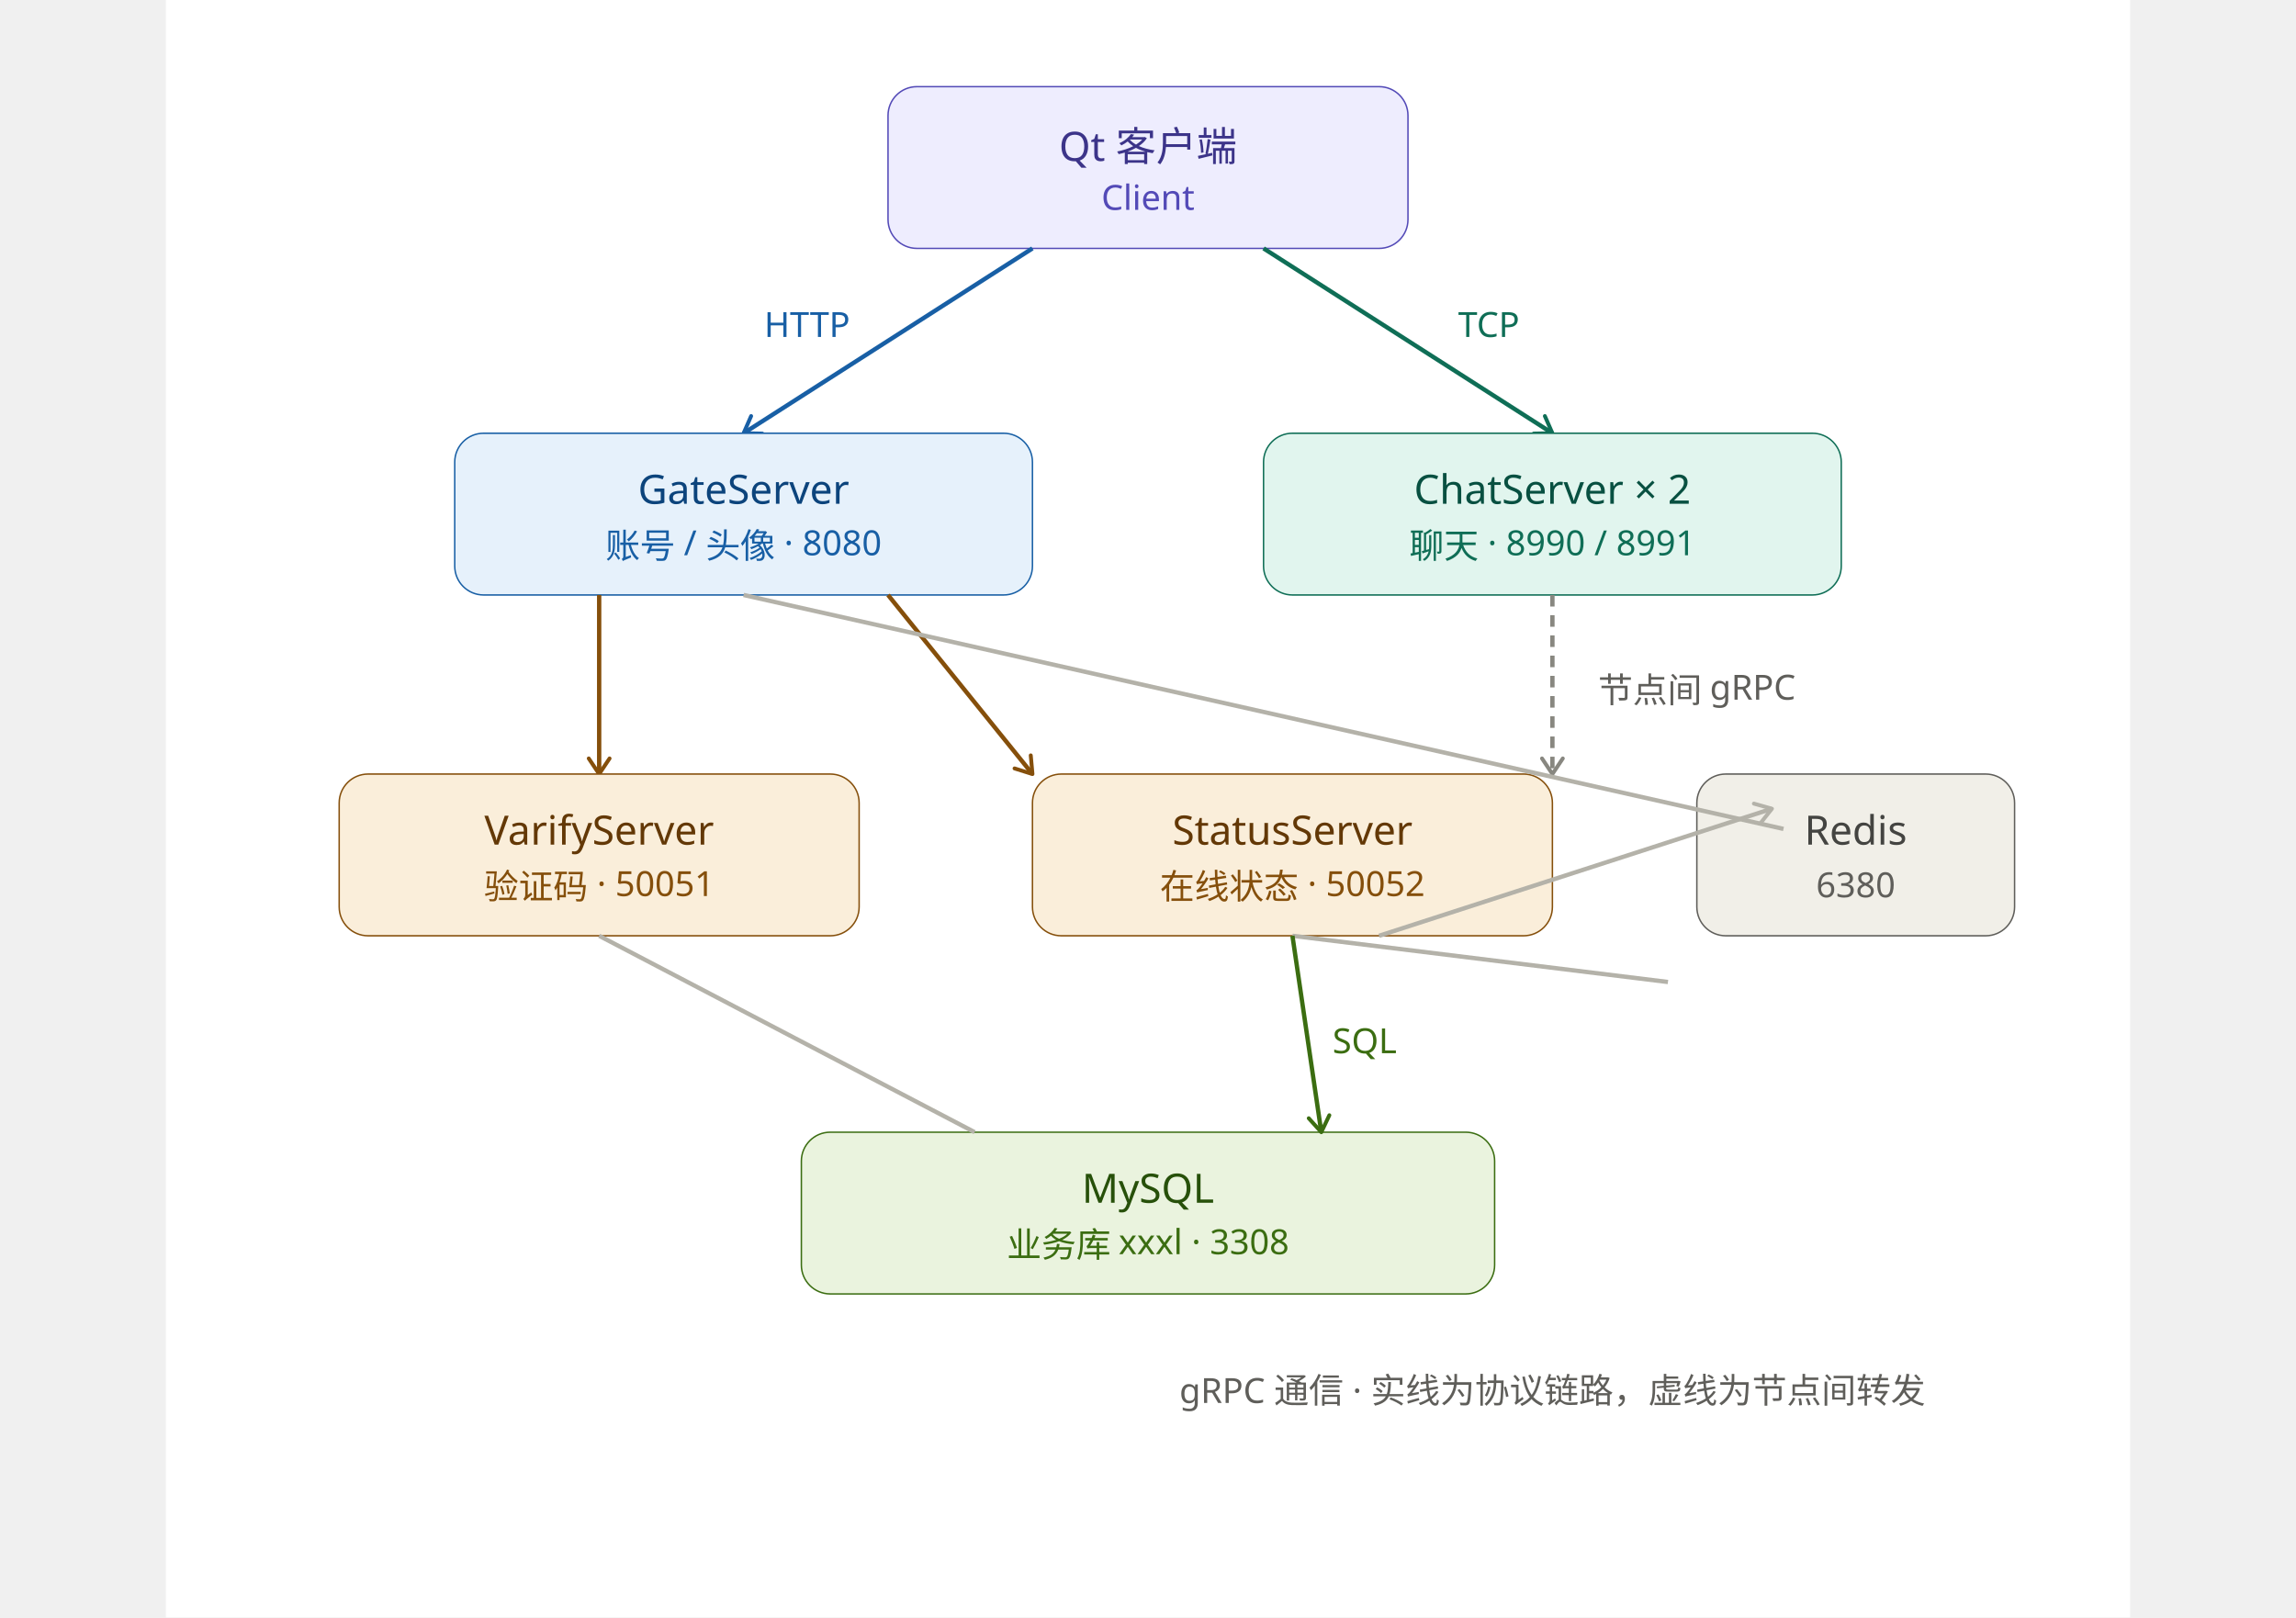
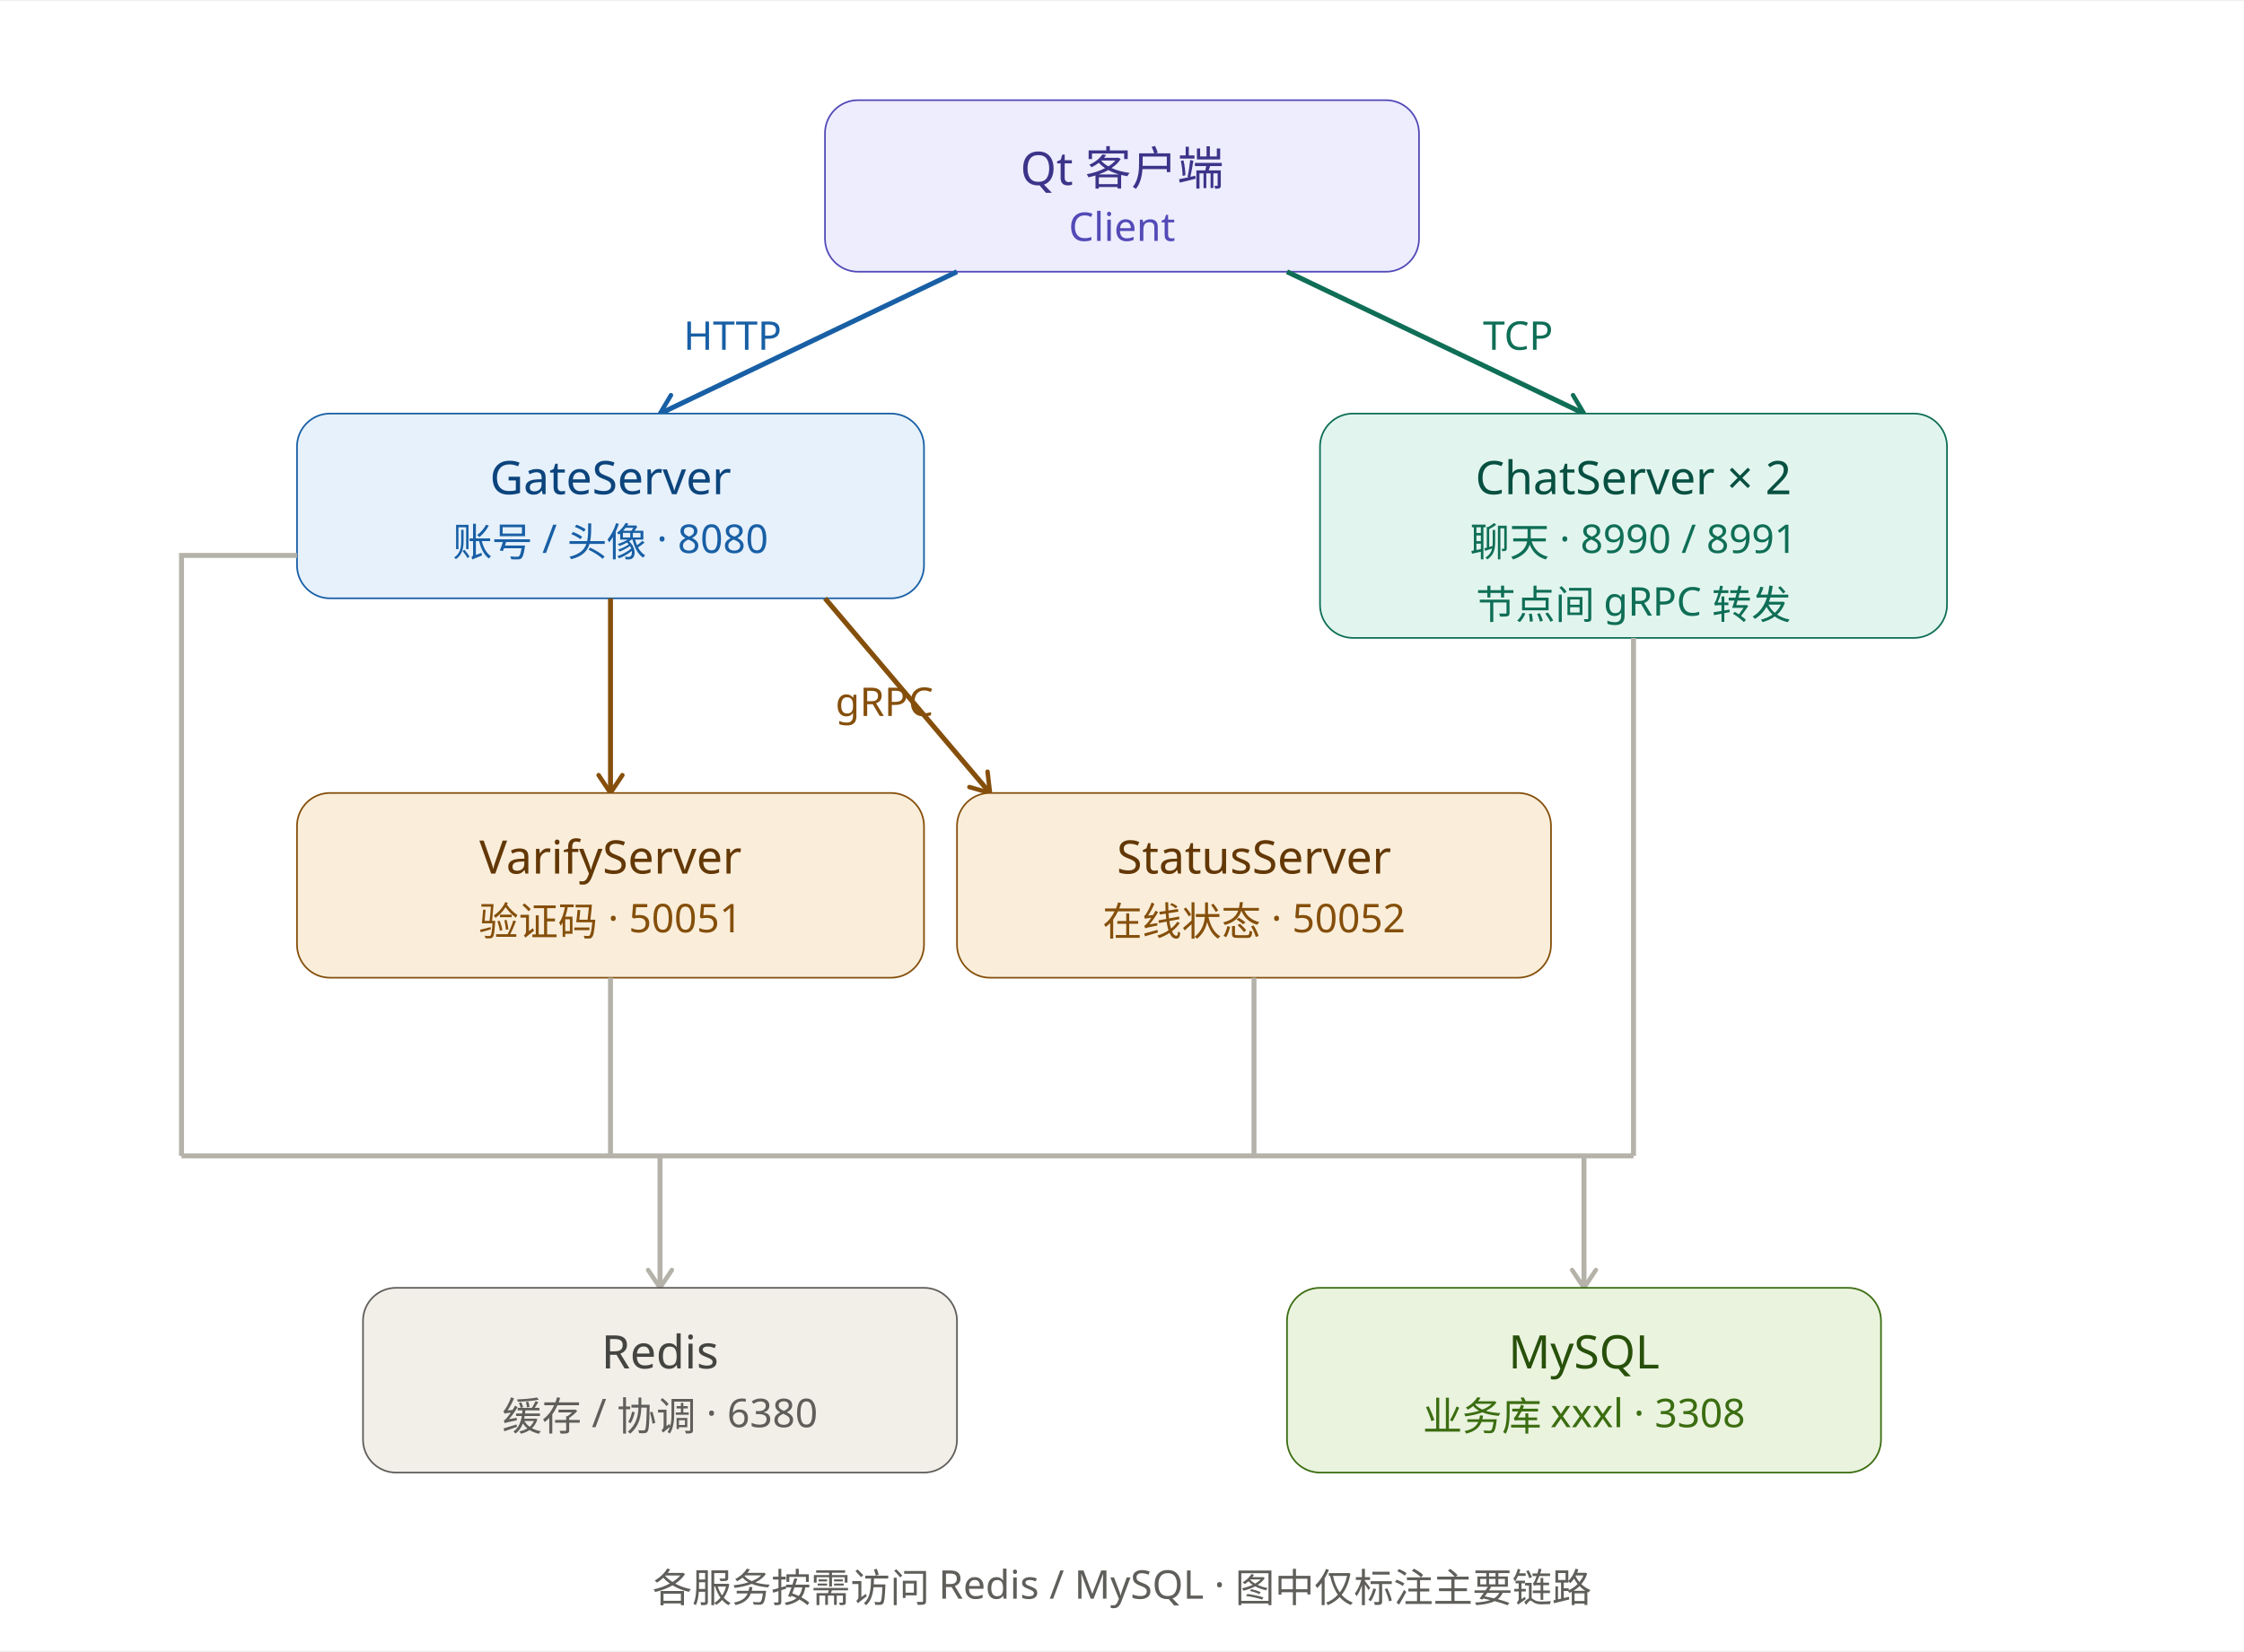
- <svg xmlns="http://www.w3.org/2000/svg" width="880" height="620" viewBox="0 0 680 560" role="img" font-family="'Segoe UI','Microsoft YaHei',sans-serif">
+ <svg xmlns="http://www.w3.org/2000/svg" width="880" height="648" viewBox="0 0 680 500" role="img" font-family="'Segoe UI','Microsoft YaHei',sans-serif">
  <defs>
    <marker id="arrow" viewBox="0 0 10 10" refX="8" refY="5" markerWidth="6" markerHeight="6" orient="auto-start-reverse">
      <path d="M2 1L8 5L2 9" fill="none" stroke="context-stroke" stroke-width="1.5" stroke-linecap="round" stroke-linejoin="round" />
    </marker>
  </defs>
-   <rect width="680" height="560" fill="#FFFFFF" />
-   <g>
-     <rect x="250" y="30" width="180" height="56" rx="10" fill="#EEEDFE" stroke="#534AB7" stroke-width="0.5" />
-     <text x="340" y="49" font-size="14" font-weight="500" fill="#3C3489" text-anchor="middle" dominant-baseline="central">Qt 客户端</text>
-     <text x="340" y="68" font-size="12" fill="#534AB7" text-anchor="middle" dominant-baseline="central">Client</text>
-   </g>
-   <path d="M300 86 L200 150" fill="none" stroke="#185FA5" stroke-width="1.5" marker-end="url(#arrow)" />
-   <text x="222" y="112" font-size="12" fill="#185FA5" text-anchor="middle" dominant-baseline="central">HTTP</text>
-   <path d="M380 86 L480 150" fill="none" stroke="#0F6E56" stroke-width="1.5" marker-end="url(#arrow)" />
-   <text x="458" y="112" font-size="12" fill="#0F6E56" text-anchor="middle" dominant-baseline="central">TCP</text>
-   <g>
-     <rect x="100" y="150" width="200" height="56" rx="10" fill="#E6F1FB" stroke="#185FA5" stroke-width="0.5" />
-     <text x="200" y="169" font-size="14" font-weight="500" fill="#0C447C" text-anchor="middle" dominant-baseline="central">GateServer</text>
-     <text x="200" y="188" font-size="12" fill="#185FA5" text-anchor="middle" dominant-baseline="central">账号 / 头像 · 8080</text>
-   </g>
-   <g>
-     <rect x="380" y="150" width="200" height="56" rx="10" fill="#E1F5EE" stroke="#0F6E56" stroke-width="0.5" />
-     <text x="480" y="169" font-size="14" font-weight="500" fill="#085041" text-anchor="middle" dominant-baseline="central">ChatServer × 2</text>
-     <text x="480" y="188" font-size="12" fill="#0F6E56" text-anchor="middle" dominant-baseline="central">聊天 · 8990 / 8991</text>
-   </g>
-   <path d="M480 206 L480 268" fill="none" stroke="#888780" stroke-width="1.5" stroke-dasharray="4 3" marker-end="url(#arrow)" />
-   <text x="530" y="238" font-size="12" fill="#5F5E5A" text-anchor="middle" dominant-baseline="central">节点间 gRPC</text>
-   <path d="M150 206 L150 268" fill="none" stroke="#854F0B" stroke-width="1.5" marker-end="url(#arrow)" />
-   <path d="M250 206 L300 268" fill="none" stroke="#854F0B" stroke-width="1.5" marker-end="url(#arrow)" />
-   <g>
-     <rect x="60" y="268" width="180" height="56" rx="10" fill="#FAEEDA" stroke="#854F0B" stroke-width="0.5" />
-     <text x="150" y="287" font-size="14" font-weight="500" fill="#633806" text-anchor="middle" dominant-baseline="central">VarifyServer</text>
-     <text x="150" y="306" font-size="12" fill="#854F0B" text-anchor="middle" dominant-baseline="central">验证码 · 50051</text>
-   </g>
-   <g>
-     <rect x="300" y="268" width="180" height="56" rx="10" fill="#FAEEDA" stroke="#854F0B" stroke-width="0.5" />
-     <text x="390" y="287" font-size="14" font-weight="500" fill="#633806" text-anchor="middle" dominant-baseline="central">StatusServer</text>
-     <text x="390" y="306" font-size="12" fill="#854F0B" text-anchor="middle" dominant-baseline="central">在线状态 · 50052</text>
-   </g>
-   <g>
-     <rect x="530" y="268" width="110" height="56" rx="10" fill="#F1EFE8" stroke="#5F5E5A" stroke-width="0.5" />
-     <text x="585" y="287" font-size="14" font-weight="500" fill="#444441" text-anchor="middle" dominant-baseline="central">Redis</text>
-     <text x="585" y="306" font-size="12" fill="#5F5E5A" text-anchor="middle" dominant-baseline="central">6380</text>
-   </g>
-   <path d="M200 206 L560 287" fill="none" stroke="#B4B2A9" stroke-width="1.5" />
-   <path d="M390 324 L520 340" fill="none" stroke="#B4B2A9" stroke-width="1.5" />
-   <path d="M420 324 L556 280" fill="none" stroke="#B4B2A9" stroke-width="1.5" marker-end="url(#arrow)" />
-   <g>
-     <rect x="220" y="392" width="240" height="56" rx="10" fill="#EAF3DE" stroke="#3B6D11" stroke-width="0.5" />
-     <text x="340" y="411" font-size="14" font-weight="500" fill="#27500A" text-anchor="middle" dominant-baseline="central">MySQL</text>
-     <text x="340" y="430" font-size="12" fill="#3B6D11" text-anchor="middle" dominant-baseline="central">业务库 xxxl · 3308</text>
-   </g>
-   <path d="M150 324 L280 392" fill="none" stroke="#B4B2A9" stroke-width="1.5" />
-   <path d="M390 324 L400 392" fill="none" stroke="#3B6D11" stroke-width="1.5" marker-end="url(#arrow)" />
-   <text x="415" y="360" font-size="12" fill="#3B6D11" text-anchor="middle" dominant-baseline="central">SQL</text>
-   <text x="480" y="480" font-size="12" fill="#5F5E5A" text-anchor="middle" dominant-baseline="central">gRPC 通信 · 实线为协议链路，虚线为节点间转发</text>
+   <rect width="680" height="500" fill="#FFFFFF" />
+   <rect x="250" y="30" width="180" height="52" rx="10" fill="#EEEDFE" stroke="#534AB7" stroke-width="0.5" />
+   <text x="340" y="49" font-size="14" font-weight="500" fill="#3C3489" text-anchor="middle" dominant-baseline="central">Qt 客户端</text>
+   <text x="340" y="68" font-size="12" fill="#534AB7" text-anchor="middle" dominant-baseline="central">Client</text>
+   <path d="M290 82 L200 125" fill="none" stroke="#185FA5" stroke-width="1.5" marker-end="url(#arrow)" />
+   <text x="222" y="101" font-size="12" fill="#185FA5" text-anchor="middle" dominant-baseline="central">HTTP</text>
+   <path d="M390 82 L480 125" fill="none" stroke="#0F6E56" stroke-width="1.5" marker-end="url(#arrow)" />
+   <text x="460" y="101" font-size="12" fill="#0F6E56" text-anchor="middle" dominant-baseline="central">TCP</text>
+   <rect x="90" y="125" width="190" height="56" rx="10" fill="#E6F1FB" stroke="#185FA5" stroke-width="0.5" />
+   <text x="185" y="144" font-size="14" font-weight="500" fill="#0C447C" text-anchor="middle" dominant-baseline="central">GateServer</text>
+   <text x="185" y="163" font-size="12" fill="#185FA5" text-anchor="middle" dominant-baseline="central">账号 / 头像 · 8080</text>
+   <rect x="400" y="125" width="190" height="68" rx="10" fill="#E1F5EE" stroke="#0F6E56" stroke-width="0.5" />
+   <text x="495" y="144" font-size="14" font-weight="500" fill="#085041" text-anchor="middle" dominant-baseline="central">ChatServer × 2</text>
+   <text x="495" y="163" font-size="12" fill="#0F6E56" text-anchor="middle" dominant-baseline="central">聊天 · 8990 / 8991</text>
+   <text x="495" y="182" font-size="12" fill="#0F6E56" text-anchor="middle" dominant-baseline="central">节点间 gRPC 转发</text>
+   <path d="M185 181 L185 240" fill="none" stroke="#854F0B" stroke-width="1.5" marker-end="url(#arrow)" />
+   <path d="M250 181 L300 240" fill="none" stroke="#854F0B" stroke-width="1.5" marker-end="url(#arrow)" />
+   <text x="268" y="212" font-size="12" fill="#854F0B" text-anchor="middle" dominant-baseline="central">gRPC</text>
+   <rect x="90" y="240" width="190" height="56" rx="10" fill="#FAEEDA" stroke="#854F0B" stroke-width="0.5" />
+   <text x="185" y="259" font-size="14" font-weight="500" fill="#633806" text-anchor="middle" dominant-baseline="central">VarifyServer</text>
+   <text x="185" y="278" font-size="12" fill="#854F0B" text-anchor="middle" dominant-baseline="central">验证码 · 50051</text>
+   <rect x="290" y="240" width="180" height="56" rx="10" fill="#FAEEDA" stroke="#854F0B" stroke-width="0.5" />
+   <text x="380" y="259" font-size="14" font-weight="500" fill="#633806" text-anchor="middle" dominant-baseline="central">StatusServer</text>
+   <text x="380" y="278" font-size="12" fill="#854F0B" text-anchor="middle" dominant-baseline="central">在线状态 · 50052</text>
+   <path d="M90 168 L55 168 L55 350" fill="none" stroke="#B4B2A9" stroke-width="1.5" />
+   <path d="M185 296 L185 350" fill="none" stroke="#B4B2A9" stroke-width="1.5" />
+   <path d="M380 296 L380 350" fill="none" stroke="#B4B2A9" stroke-width="1.5" />
+   <path d="M495 193 L495 350" fill="none" stroke="#B4B2A9" stroke-width="1.5" />
+   <path d="M55 350 L495 350" fill="none" stroke="#B4B2A9" stroke-width="1.5" />
+   <path d="M200 350 L200 390" fill="none" stroke="#B4B2A9" stroke-width="1.5" marker-end="url(#arrow)" />
+   <path d="M480 350 L480 390" fill="none" stroke="#B4B2A9" stroke-width="1.5" marker-end="url(#arrow)" />
+   <rect x="110" y="390" width="180" height="56" rx="10" fill="#F1EFE8" stroke="#5F5E5A" stroke-width="0.5" />
+   <text x="200" y="409" font-size="14" font-weight="500" fill="#444441" text-anchor="middle" dominant-baseline="central">Redis</text>
+   <text x="200" y="428" font-size="12" fill="#5F5E5A" text-anchor="middle" dominant-baseline="central">缓存 / 协调 · 6380</text>
+   <rect x="390" y="390" width="180" height="56" rx="10" fill="#EAF3DE" stroke="#3B6D11" stroke-width="0.5" />
+   <text x="480" y="409" font-size="14" font-weight="500" fill="#27500A" text-anchor="middle" dominant-baseline="central">MySQL</text>
+   <text x="480" y="428" font-size="12" fill="#3B6D11" text-anchor="middle" dominant-baseline="central">业务库 xxxl · 3308</text>
+   <text x="340" y="480" font-size="12" fill="#5F5E5A" text-anchor="middle" dominant-baseline="central">各服务按需访问 Redis / MySQL · 图中仅标注主要链路</text>
</svg>
